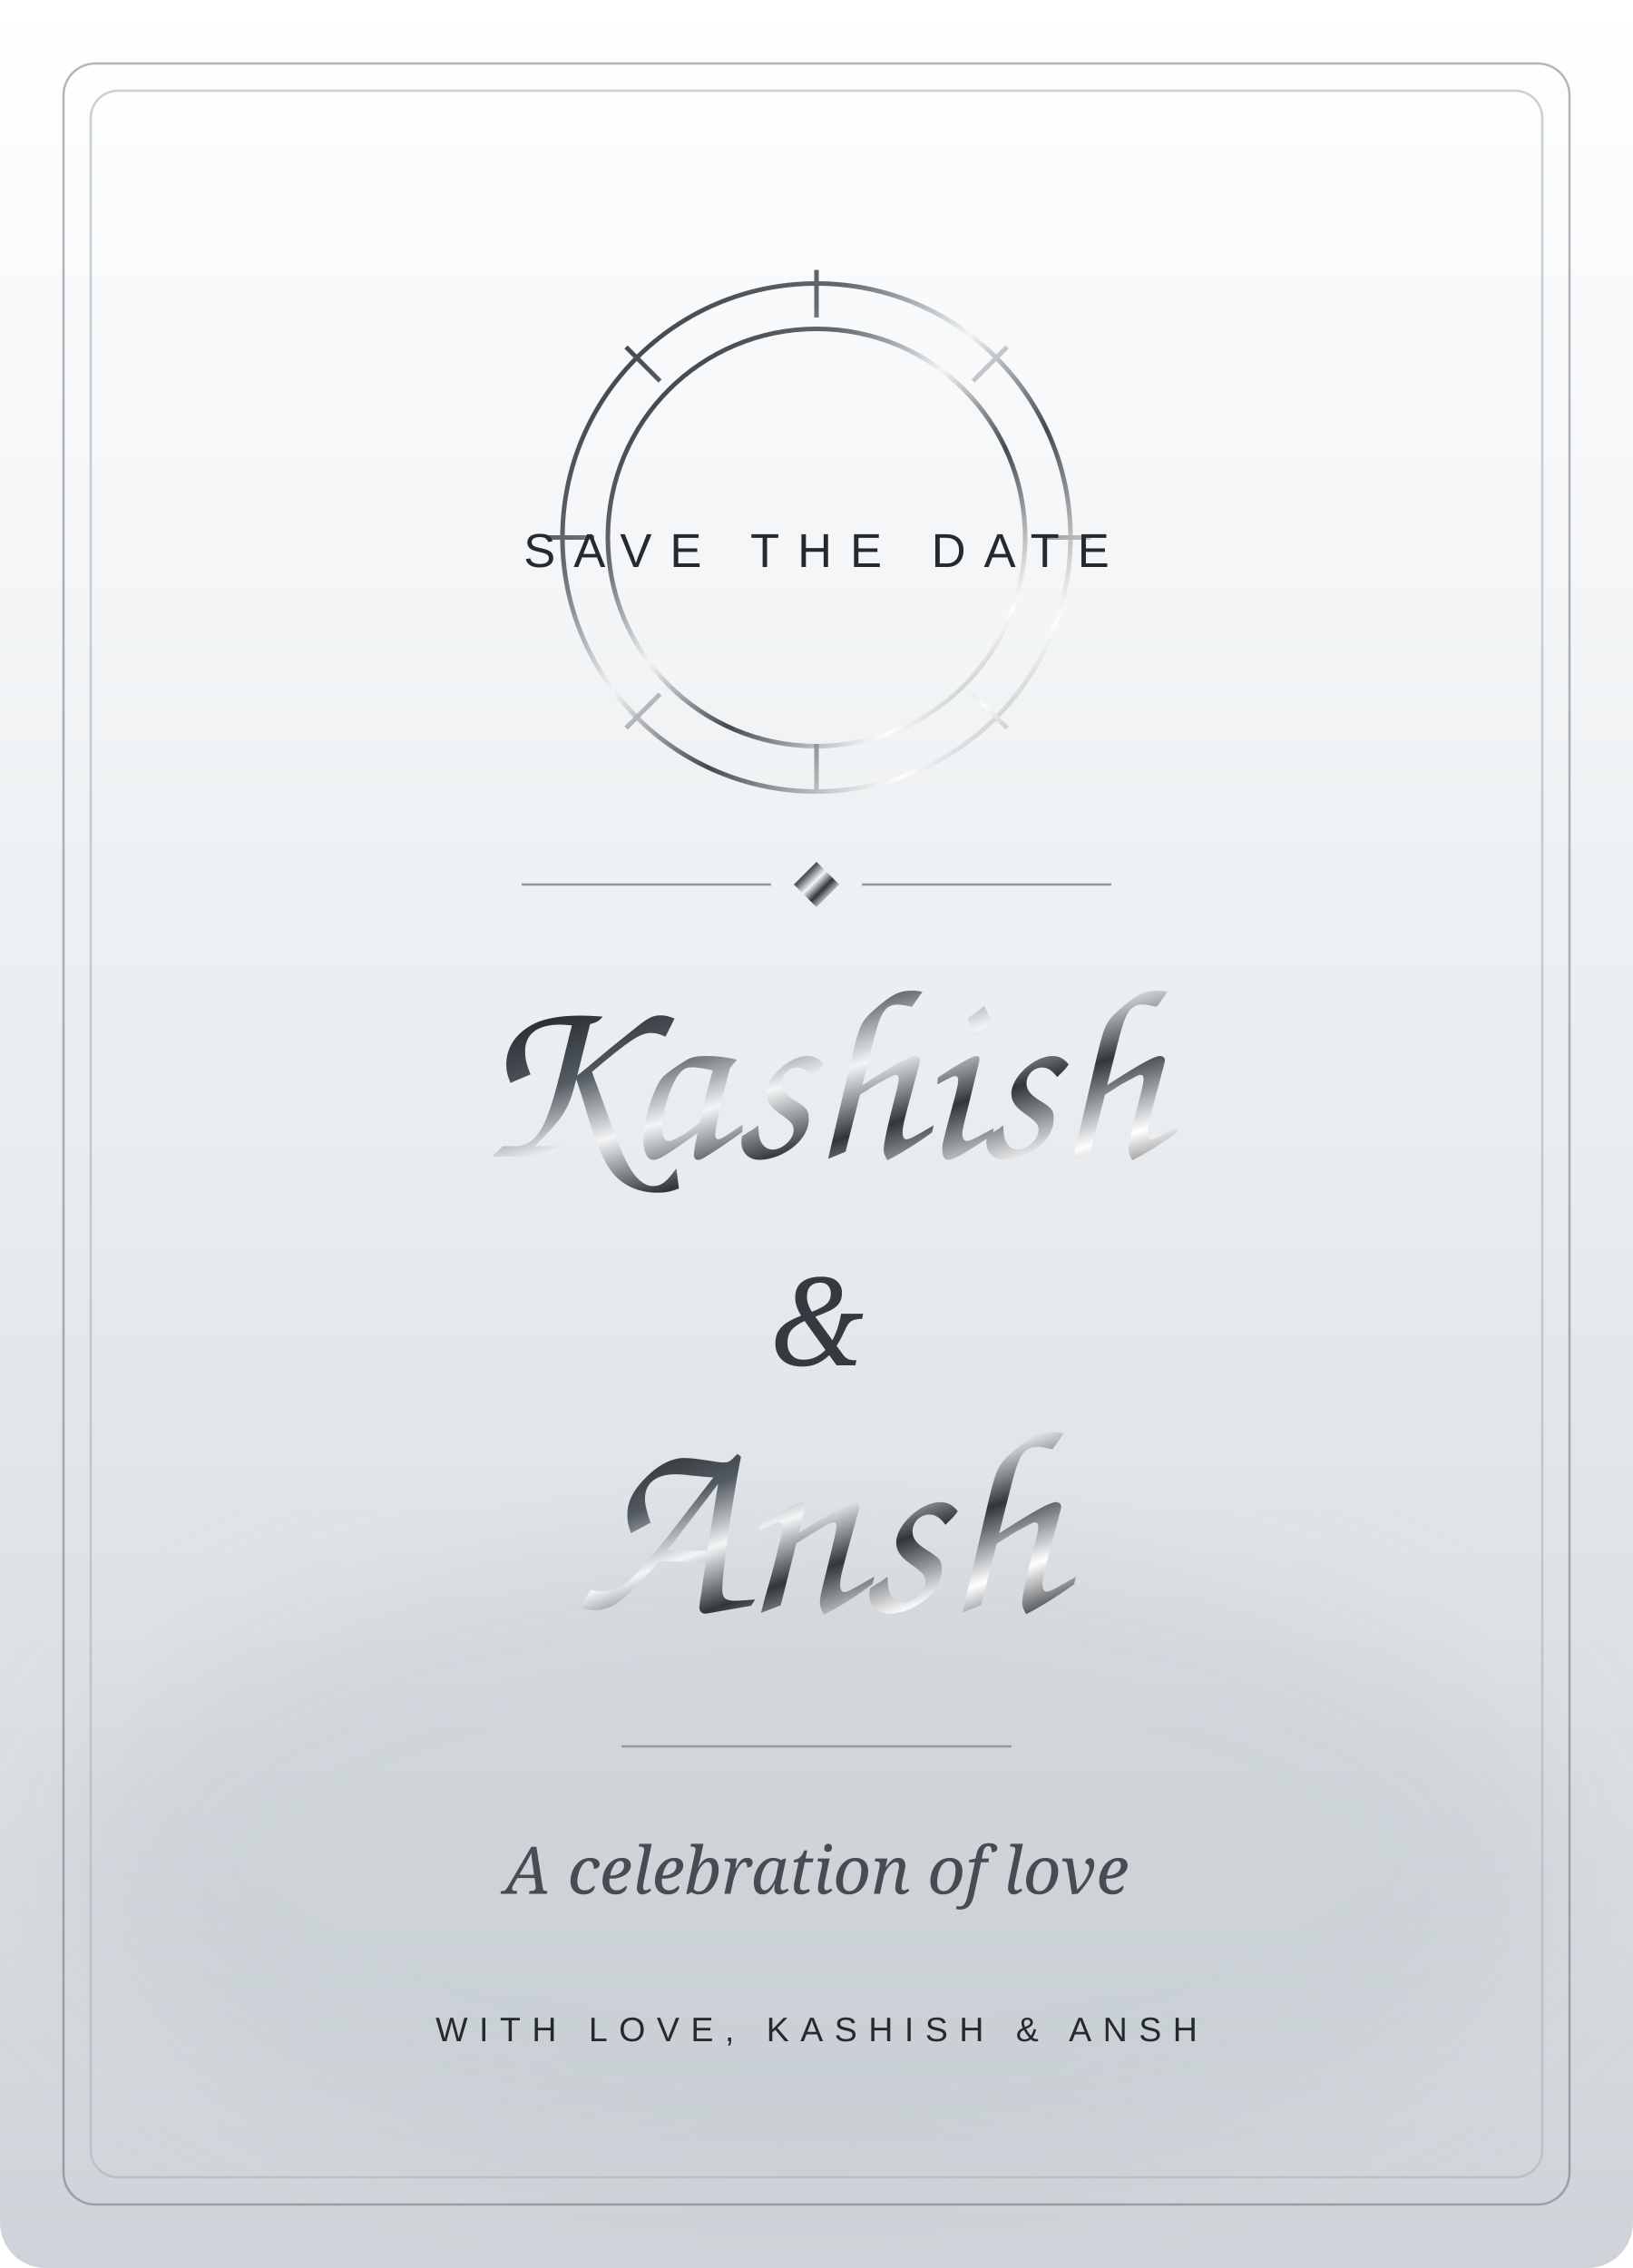
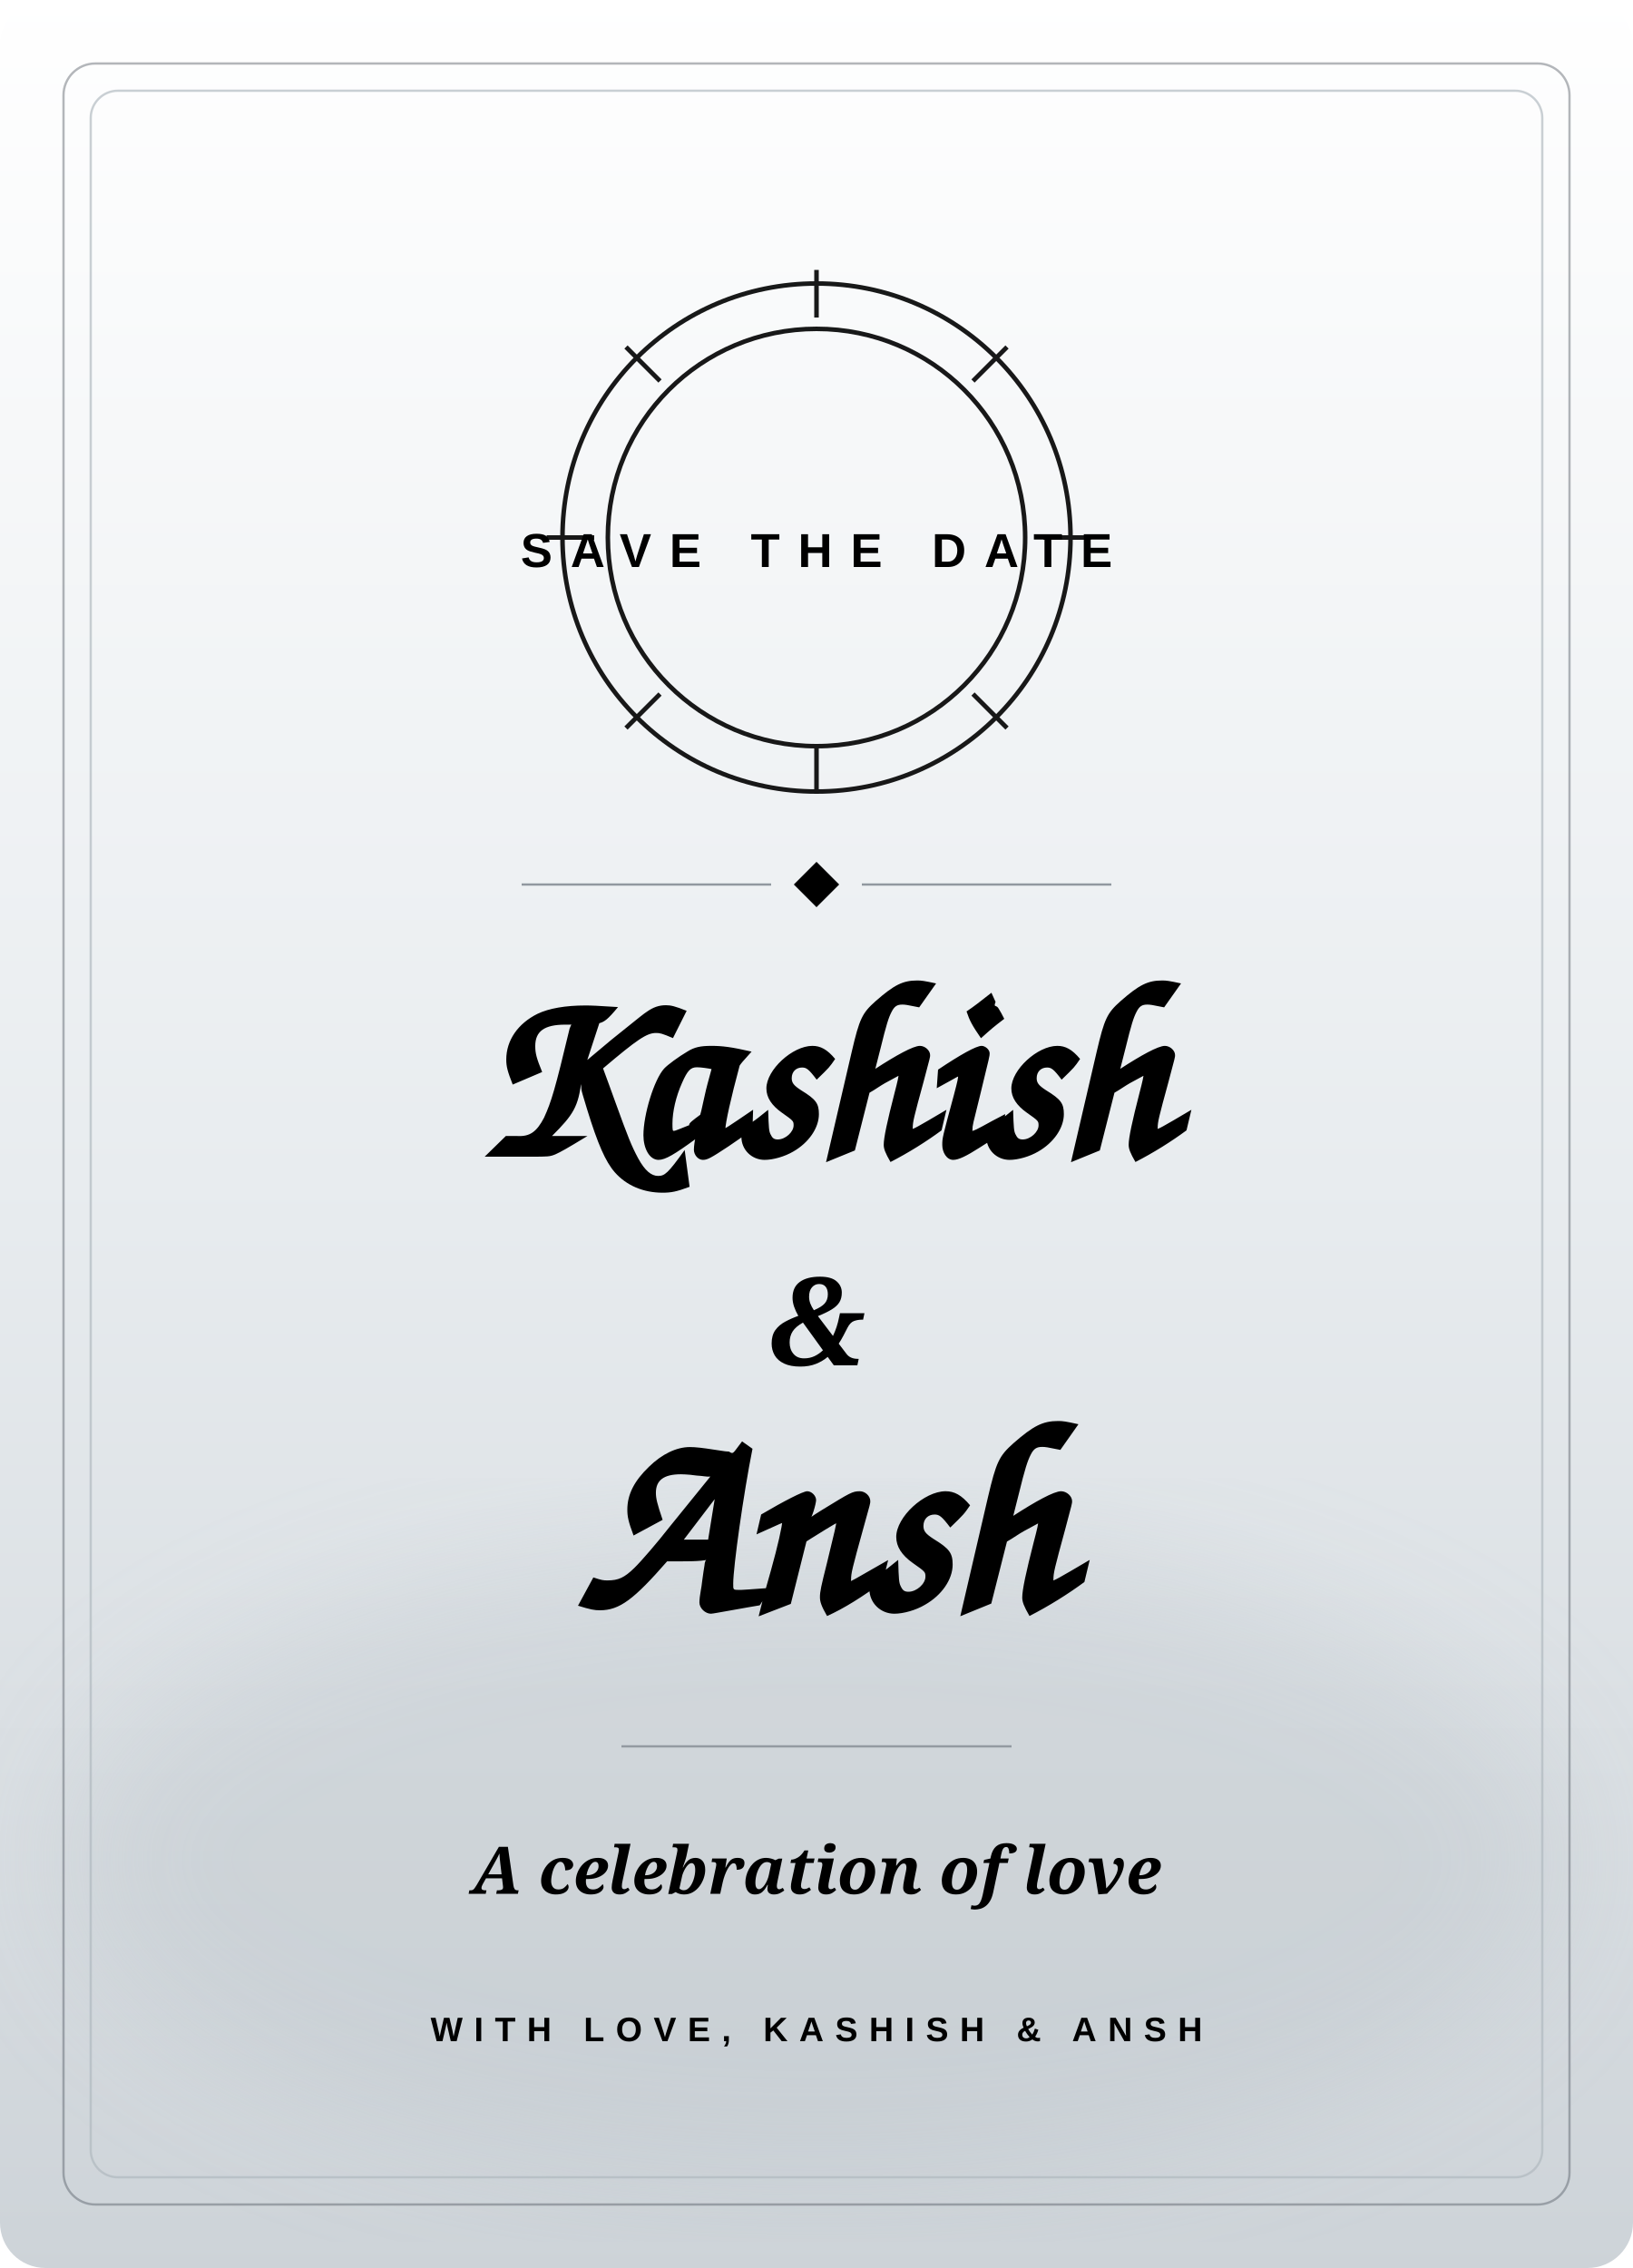
<svg xmlns="http://www.w3.org/2000/svg" viewBox="0 0 720 1000" role="img" aria-labelledby="title desc">
  <defs>
    <linearGradient id="paper" x2="0" y2="1">
      <stop stop-color="#fff" />
      <stop offset=".52" stop-color="#e8ecef" />
      <stop offset="1" stop-color="#cdd3d8" />
    </linearGradient>
-     <linearGradient id="chrome" x1="0" x2="1" y2="1">
-       <stop stop-color="#111416" />
-       <stop offset=".28" stop-color="#535b62" />
-       <stop offset=".45" stop-color="#f3f5f6" />
-       <stop offset=".62" stop-color="#30363b" />
-       <stop offset=".82" stop-color="#fff" />
-       <stop offset="1" stop-color="#171a1d" />
+     <linearGradient id="black" x1="0" x2="1" y2="1">
+       <stop stop-color="#000" />
+       <stop offset="1" stop-color="#000" />
    </linearGradient>
    <filter id="soft">
      <feGaussianBlur stdDeviation="28" />
    </filter>
  </defs>
  <rect width="720" height="1000" rx="20" fill="url(#paper)" />
  <ellipse cx="360" cy="820" rx="330" ry="140" fill="#aeb7be" opacity=".24" filter="url(#soft)" />
  <rect x="28" y="28" width="664" height="944" rx="14" fill="none" stroke="#4c555d" stroke-opacity=".42" />
  <rect x="40" y="40" width="640" height="920" rx="12" fill="none" stroke="#aeb7be" stroke-opacity=".65" />
-   <g fill="none" stroke="url(#chrome)" stroke-width="2" opacity=".9">
+   <g fill="none" stroke="#000" stroke-width="2" opacity=".9">
    <path d="M360 125c-62 0-112 50-112 112s50 112 112 112 112-50 112-112-50-112-112-112Z" />
    <path d="M360 145c-51 0-92 41-92 92s41 92 92 92 92-41 92-92-41-92-92-92Z" />
    <path d="M360 119v21m0 188v21M241 237h21m198 0h21M276 153l15 15m138 138 15 15m0-168-15 15m-138 138-15 15" />
  </g>
-   <text x="360" y="250" text-anchor="middle" fill="#252a2f" font-family="Montserrat,Arial,sans-serif" font-size="21" letter-spacing="8">SAVE THE DATE</text>
+   <text x="360" y="250" text-anchor="middle" fill="#000" font-family="Montserrat,Arial,sans-serif" font-size="21" font-weight="700" letter-spacing="8">SAVE THE DATE</text>
  <path d="M230 390h110m40 0h110" stroke="#6d767e" stroke-width="1" opacity=".72" />
-   <path d="m360 380 10 10-10 10-10-10z" fill="url(#chrome)" />
-   <text x="360" y="510" text-anchor="middle" fill="url(#chrome)" font-family="'Great Vibes','Brush Script MT',cursive" font-size="108">Kashish</text>
-   <text x="360" y="602" text-anchor="middle" fill="#343a40" font-family="'Cormorant Garamond',Georgia,serif" font-size="54" font-style="italic">&amp;</text>
-   <text x="360" y="710" text-anchor="middle" fill="url(#chrome)" font-family="'Great Vibes','Brush Script MT',cursive" font-size="116">Ansh</text>
+   <path d="m360 380 10 10-10 10-10-10z" fill="#000" />
+   <text x="360" y="510" text-anchor="middle" fill="#000" font-family="'Great Vibes','Brush Script MT',cursive" font-size="108" font-weight="700">Kashish</text>
+   <text x="360" y="602" text-anchor="middle" fill="#000" font-family="'Cormorant Garamond',Georgia,serif" font-size="54" font-style="italic" font-weight="700">&amp;</text>
+   <text x="360" y="710" text-anchor="middle" fill="#000" font-family="'Great Vibes','Brush Script MT',cursive" font-size="116" font-weight="700">Ansh</text>
  <path d="M274 770h172" stroke="#6d767e" stroke-width="1" opacity=".62" />
-   <text x="360" y="835" text-anchor="middle" fill="#454c53" font-family="'Cormorant Garamond',Georgia,serif" font-size="29" font-style="italic">A celebration of love</text>
-   <text x="360" y="900" text-anchor="middle" fill="#252a2f" font-family="Montserrat,Arial,sans-serif" font-size="15" letter-spacing="5">WITH LOVE, KASHISH &amp; ANSH</text>
+   <text x="360" y="835" text-anchor="middle" fill="#000" font-family="'Cormorant Garamond',Georgia,serif" font-size="29" font-style="italic" font-weight="700">A celebration of love</text>
+   <text x="360" y="900" text-anchor="middle" fill="#000" font-family="Montserrat,Arial,sans-serif" font-size="15" font-weight="700" letter-spacing="5">WITH LOVE, KASHISH &amp; ANSH</text>
</svg>
